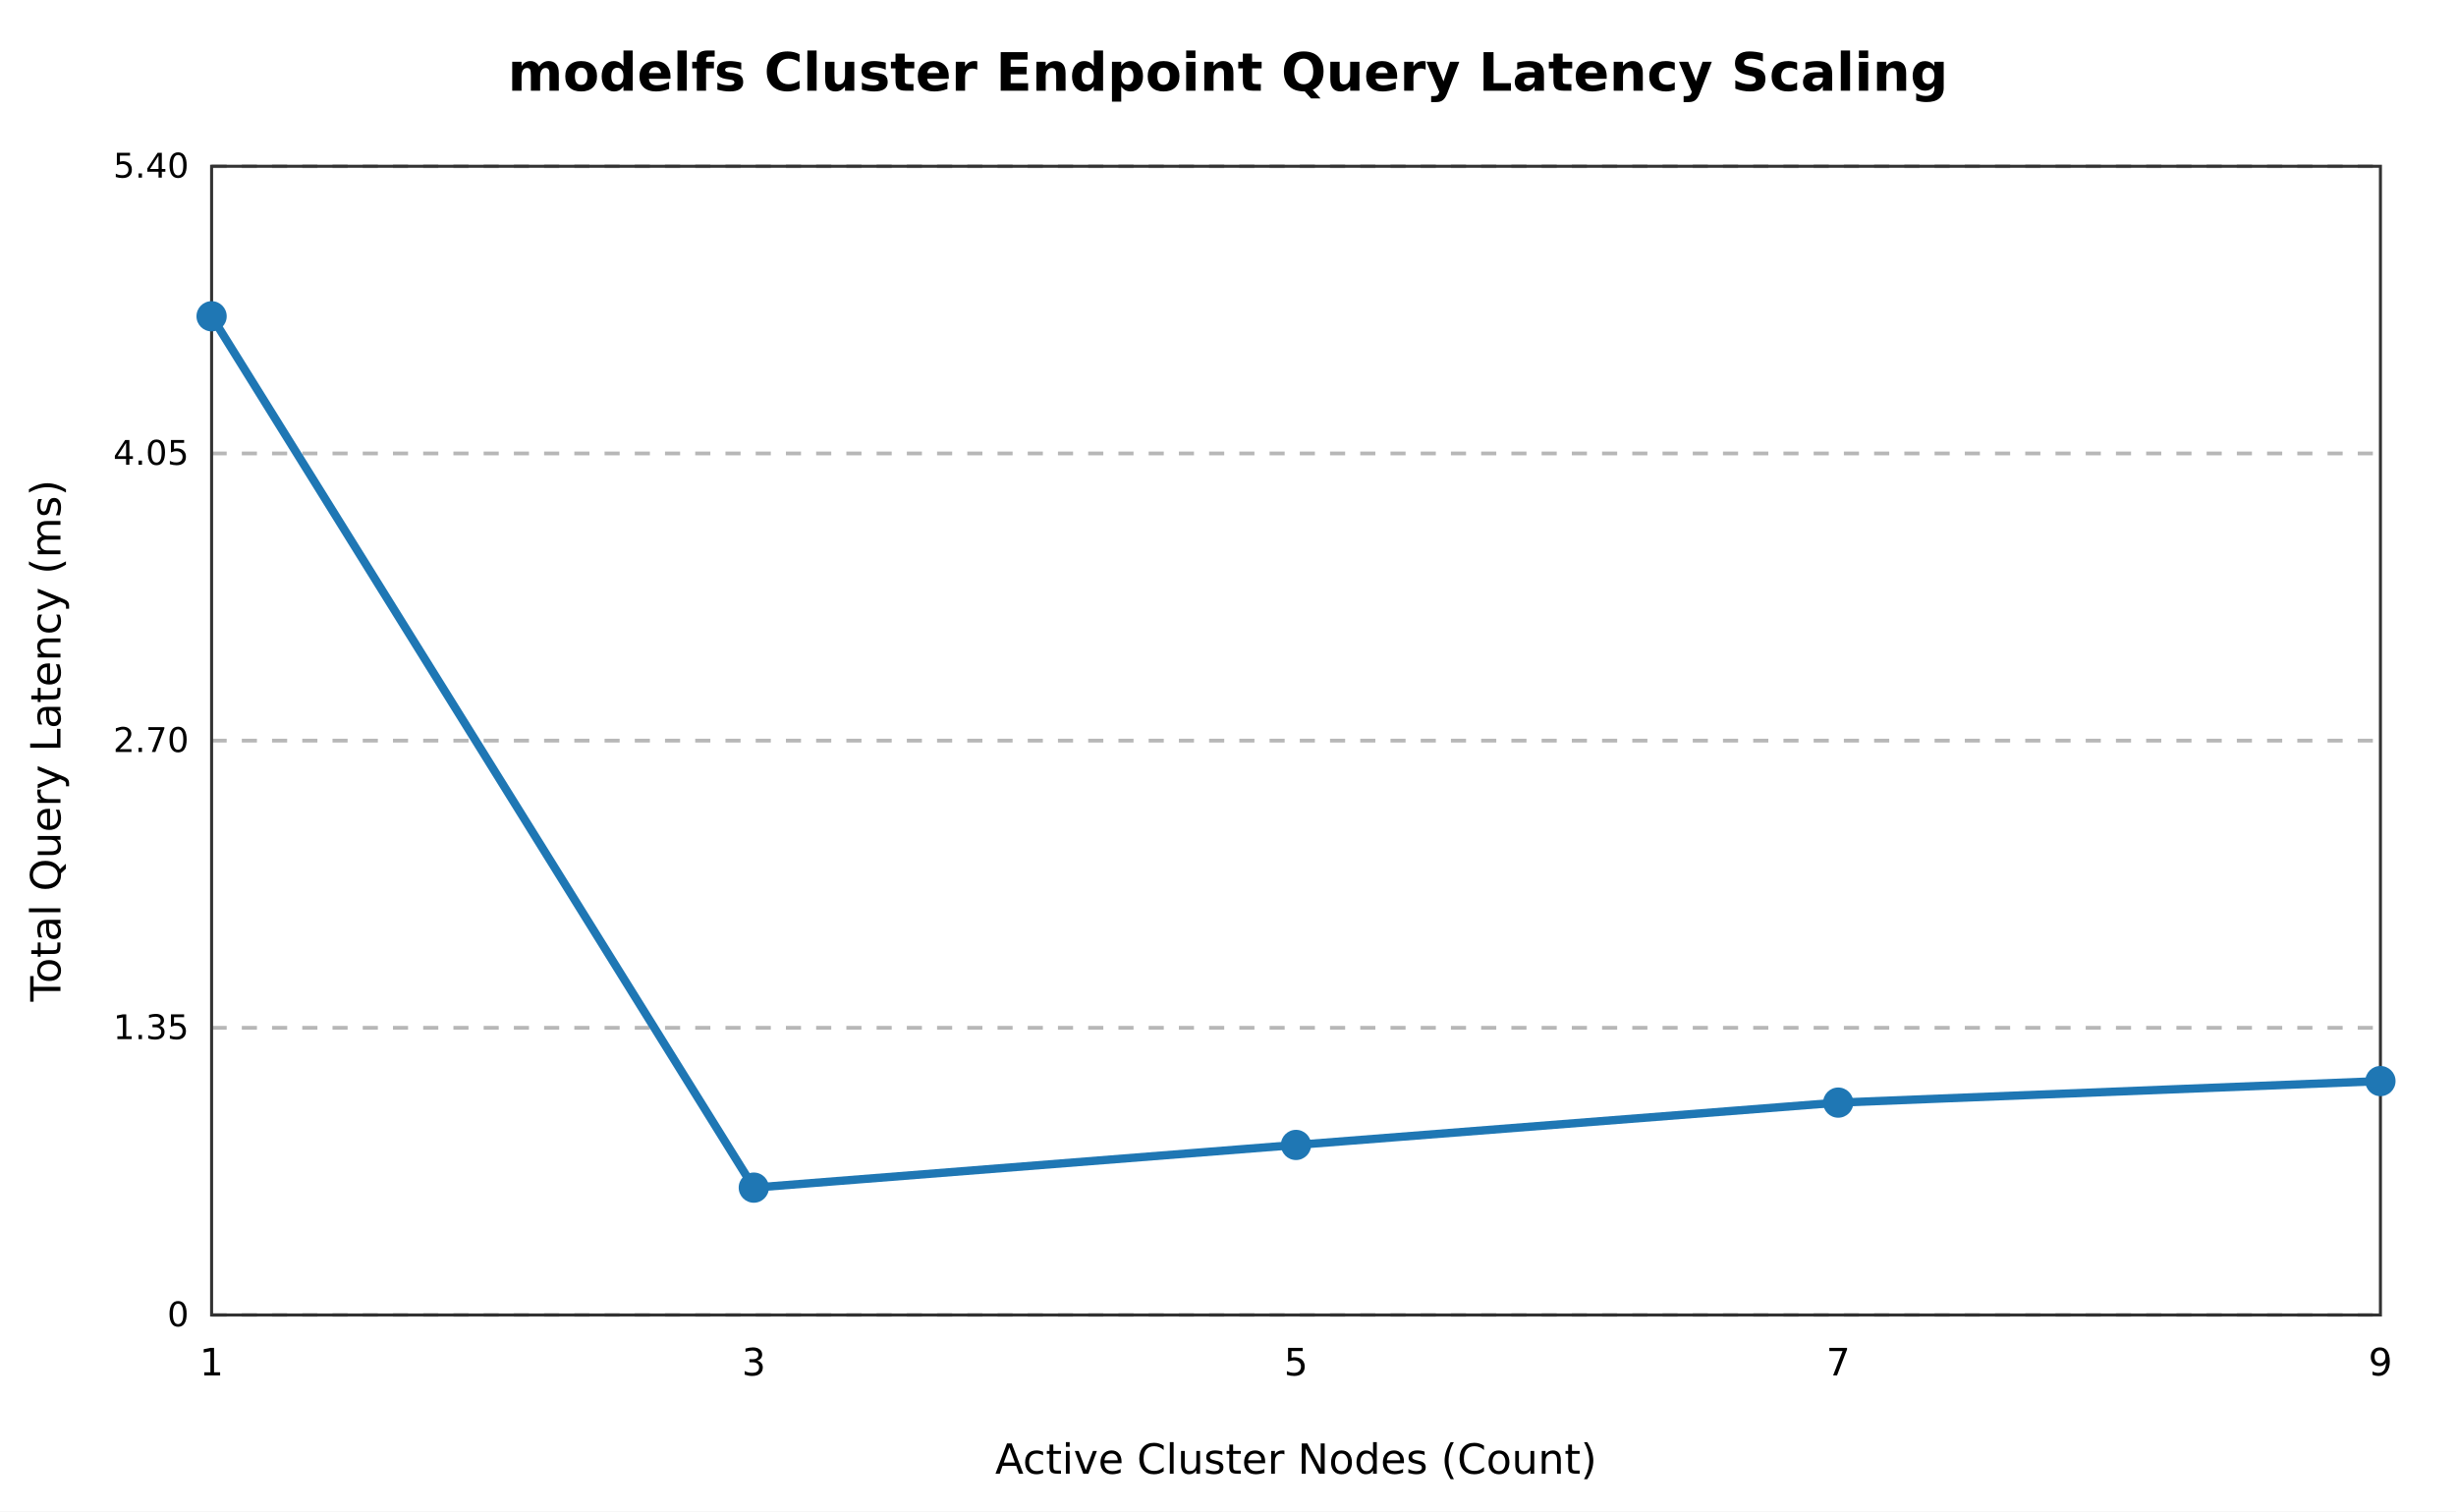
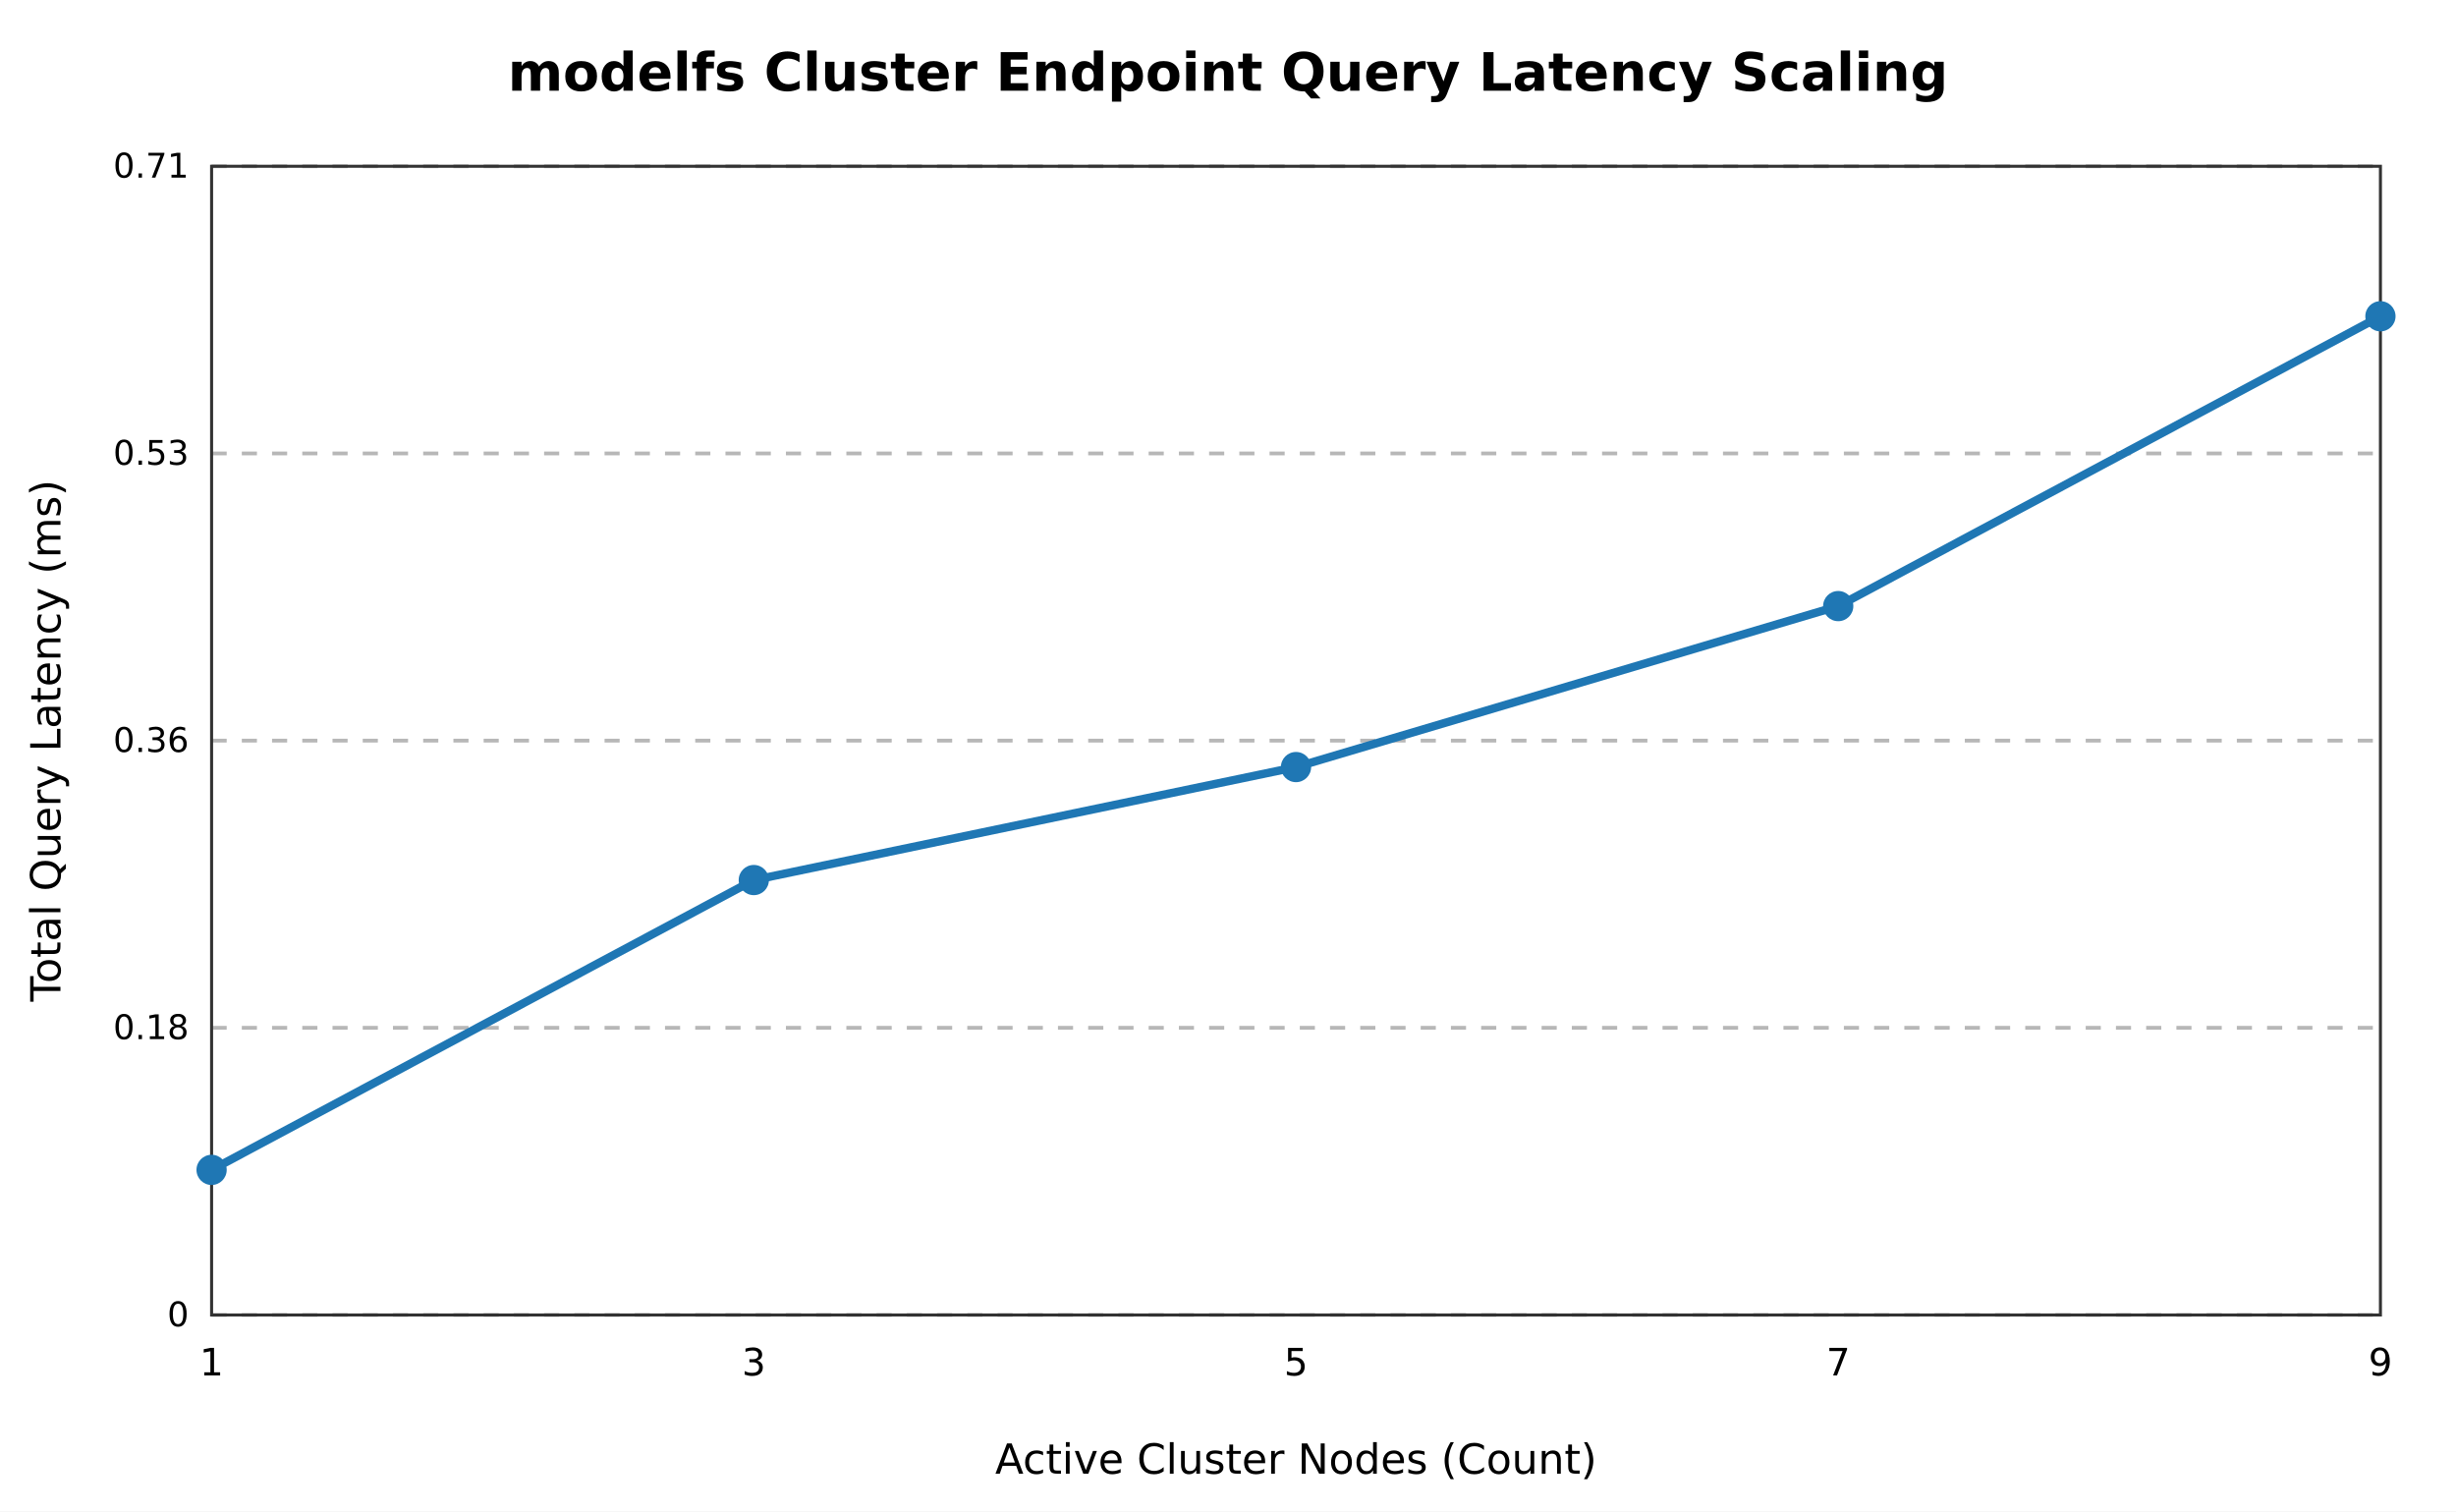
<svg xmlns="http://www.w3.org/2000/svg" width="650" height="400" viewBox="0 0 650 400">
  <rect width="650" height="400" fill="#ffffff" />
  <text x="325.0" y="24" text-anchor="middle" font-family="DejaVu Sans, sans-serif" font-size="14" font-weight="bold">modelfs Cluster Endpoint Query Latency Scaling</text>
  <text x="343.0" y="390" text-anchor="middle" font-family="DejaVu Sans, sans-serif" font-size="11">Active Cluster Nodes (Count)</text>
  <text x="16" y="196.0" text-anchor="middle" transform="rotate(-90 16 196.0)" font-family="DejaVu Sans, sans-serif" font-size="11">Total Query Latency (ms)</text>
  <rect x="56" y="44" width="574" height="304" fill="none" stroke="#333333" stroke-width="0.8" />
  <line x1="56" y1="348.0" x2="630" y2="348.0" stroke="#333333" stroke-dasharray="4 4" stroke-opacity="0.35" />
  <text x="50" y="351.0" text-anchor="end" font-family="DejaVu Sans, sans-serif" font-size="9">0</text>
  <line x1="56" y1="272.0" x2="630" y2="272.0" stroke="#333333" stroke-dasharray="4 4" stroke-opacity="0.35" />
-   <text x="50" y="275.0" text-anchor="end" font-family="DejaVu Sans, sans-serif" font-size="9">1.35</text>
+   <text x="50" y="275.0" text-anchor="end" font-family="DejaVu Sans, sans-serif" font-size="9">0.18</text>
  <line x1="56" y1="196.0" x2="630" y2="196.0" stroke="#333333" stroke-dasharray="4 4" stroke-opacity="0.35" />
-   <text x="50" y="199.0" text-anchor="end" font-family="DejaVu Sans, sans-serif" font-size="9">2.70</text>
+   <text x="50" y="199.0" text-anchor="end" font-family="DejaVu Sans, sans-serif" font-size="9">0.36</text>
  <line x1="56" y1="120.0" x2="630" y2="120.0" stroke="#333333" stroke-dasharray="4 4" stroke-opacity="0.35" />
-   <text x="50" y="123.0" text-anchor="end" font-family="DejaVu Sans, sans-serif" font-size="9">4.05</text>
+   <text x="50" y="123.0" text-anchor="end" font-family="DejaVu Sans, sans-serif" font-size="9">0.53</text>
  <line x1="56" y1="44.0" x2="630" y2="44.0" stroke="#333333" stroke-dasharray="4 4" stroke-opacity="0.35" />
-   <text x="50" y="47.0" text-anchor="end" font-family="DejaVu Sans, sans-serif" font-size="9">5.40</text>
-   <polyline fill="none" stroke="#1f77b4" stroke-width="2.2" points="56.0,83.7 199.5,314.3 343.0,303.0 486.5,291.8 630.0,286.1" />
-   <circle cx="56.0" cy="83.7" r="4" fill="#1f77b4" />
+   <text x="50" y="47.0" text-anchor="end" font-family="DejaVu Sans, sans-serif" font-size="9">0.71</text>
+   <polyline fill="none" stroke="#1f77b4" stroke-width="2.2" points="56.0,309.6 199.5,232.9 343.0,203.0 486.5,160.4 630.0,83.7" />
+   <circle cx="56.0" cy="309.6" r="4" fill="#1f77b4" />
  <text x="56.0" y="364" text-anchor="middle" font-family="DejaVu Sans, sans-serif" font-size="10">1</text>
-   <circle cx="199.5" cy="314.3" r="4" fill="#1f77b4" />
+   <circle cx="199.5" cy="232.9" r="4" fill="#1f77b4" />
  <text x="199.5" y="364" text-anchor="middle" font-family="DejaVu Sans, sans-serif" font-size="10">3</text>
-   <circle cx="343.0" cy="303.0" r="4" fill="#1f77b4" />
+   <circle cx="343.0" cy="203.0" r="4" fill="#1f77b4" />
  <text x="343.0" y="364" text-anchor="middle" font-family="DejaVu Sans, sans-serif" font-size="10">5</text>
-   <circle cx="486.5" cy="291.8" r="4" fill="#1f77b4" />
+   <circle cx="486.5" cy="160.4" r="4" fill="#1f77b4" />
  <text x="486.5" y="364" text-anchor="middle" font-family="DejaVu Sans, sans-serif" font-size="10">7</text>
-   <circle cx="630.0" cy="286.1" r="4" fill="#1f77b4" />
+   <circle cx="630.0" cy="83.7" r="4" fill="#1f77b4" />
  <text x="630.0" y="364" text-anchor="middle" font-family="DejaVu Sans, sans-serif" font-size="10">9</text>
</svg>
